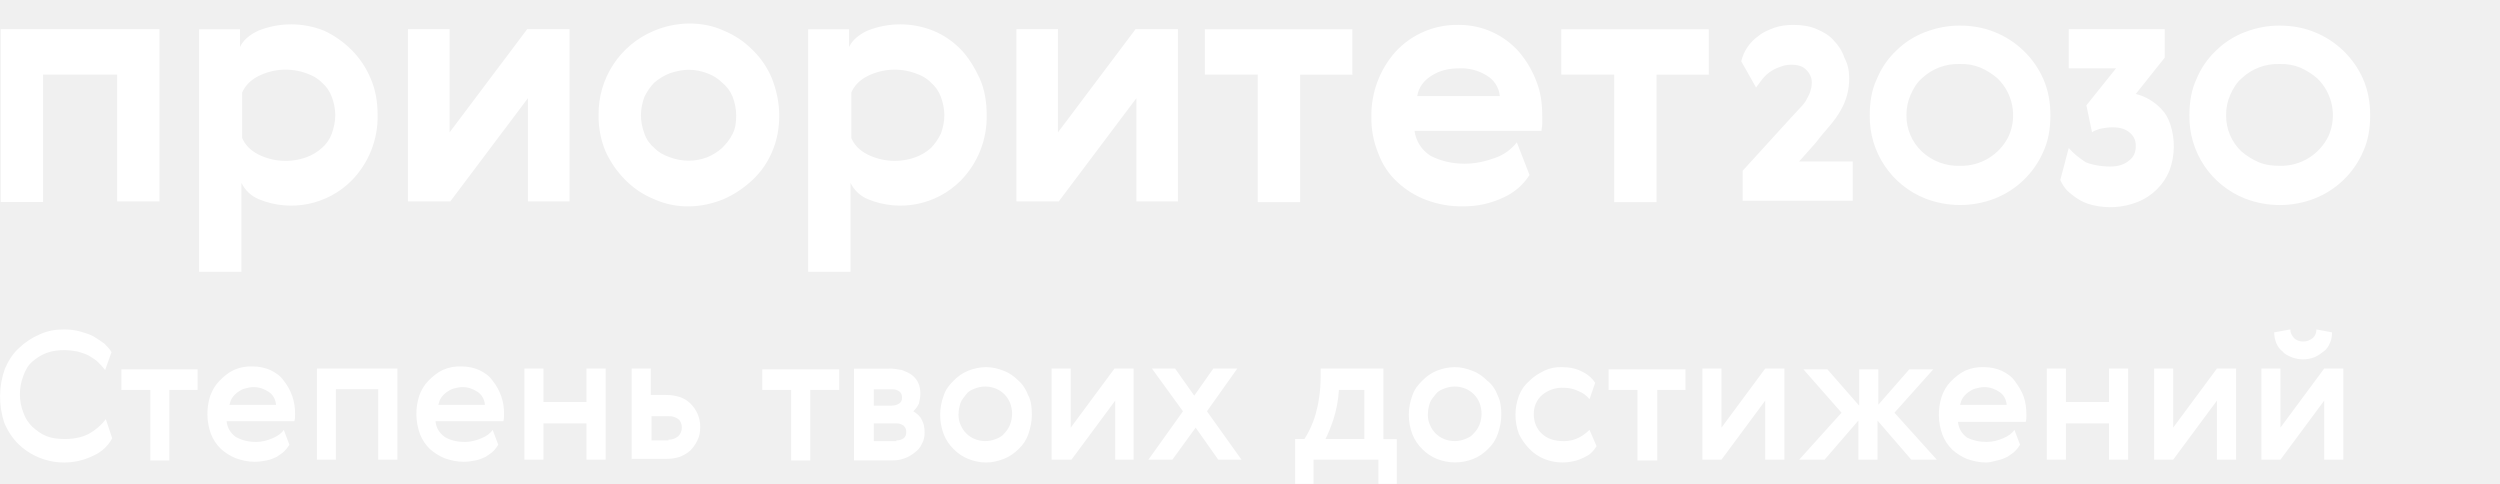
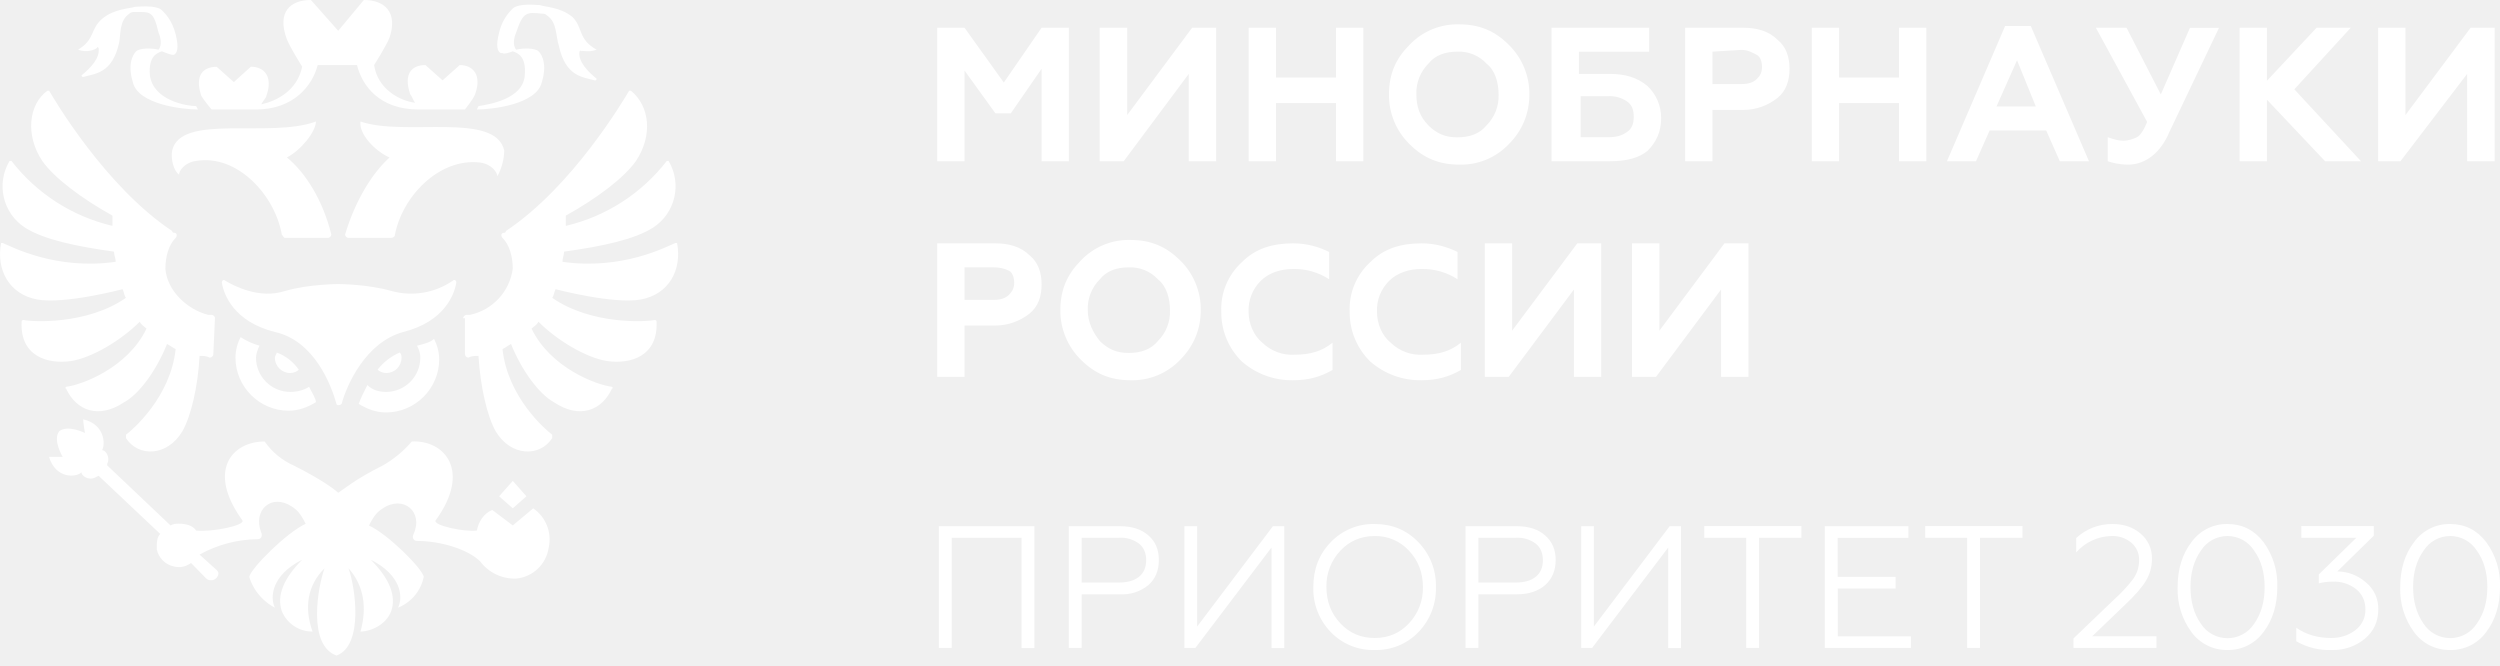
- <svg xmlns="http://www.w3.org/2000/svg" width="248" height="48" fill="none">
-   <g clip-path="url(#clip0)" fill="#fff">
-     <path d="M15.82 2.9v17.08h-4.2V7.4H4.27v12.64H.07V2.89h15.75zM36.76 7.76c.49 1.13.7 2.33.7 3.67a9.02 9.02 0 01-2.6 6.5 8.45 8.45 0 01-9.17 1.84 3.33 3.33 0 01-1.74-1.63v8.82h-4.2V2.9h4.06v1.77c.28-.64.9-1.2 1.82-1.63a8.8 8.8 0 016.51 0 9.5 9.5 0 012.73 1.91 8.67 8.67 0 011.89 2.82zm-3.85 5.51c.2-.56.35-1.2.35-1.84 0-.63-.14-1.27-.35-1.83a3.41 3.41 0 00-.98-1.41c-.42-.43-.91-.7-1.54-.92a6.03 6.03 0 00-4.76.28c-.84.43-1.33 1-1.61 1.63v4.51c.28.64.77 1.2 1.6 1.63a6.06 6.06 0 004.77.28 4.72 4.72 0 001.54-.92c.42-.35.77-.85.98-1.41zM44.6 2.9v10.23l7.7-10.24h4.2v17.09h-4.13V9.74l-7.7 10.24h-4.2V2.89h4.13zM77.3 11.44c0 1.27-.21 2.47-.7 3.6a8.15 8.15 0 01-1.96 2.82c-.84.78-1.75 1.41-2.87 1.9-1.05.43-2.24.71-3.43.71a8.08 8.08 0 01-3.43-.7 8.52 8.52 0 01-2.87-1.91 9.72 9.72 0 01-1.96-2.82 8.92 8.92 0 01-.7-3.6 8.92 8.92 0 015.53-8.4 9.31 9.31 0 013.43-.71c1.19 0 2.38.21 3.43.7a8.53 8.53 0 012.87 1.91 8.44 8.44 0 011.96 2.9c.42 1.12.7 2.32.7 3.6zM63.93 9.6c-.21.56-.35 1.2-.35 1.84 0 .63.14 1.27.35 1.83.2.57.56 1.06.98 1.41.42.43.9.7 1.54.92a5.22 5.22 0 003.71 0 5.2 5.2 0 001.47-.92c.42-.42.77-.84 1.05-1.41.28-.56.35-1.13.35-1.83 0-.64-.14-1.28-.35-1.84a3.55 3.55 0 00-1.05-1.41 4 4 0 00-1.47-.92 5.22 5.22 0 00-1.82-.35c-.63 0-1.26.14-1.9.35-.55.21-1.11.56-1.53.92-.35.35-.7.84-.98 1.41zM97.18 7.76c.5 1.13.7 2.33.7 3.67a9.02 9.02 0 01-2.59 6.5 8.45 8.45 0 01-9.17 1.84 3.33 3.33 0 01-1.75-1.63v8.82h-4.2V2.9h4.06v1.77c.28-.64.91-1.2 1.82-1.63a8.8 8.8 0 016.51 0 8.12 8.12 0 012.73 1.84c.77.78 1.4 1.84 1.9 2.9zm-3.85 5.51c.21-.56.35-1.2.35-1.84 0-.63-.14-1.27-.35-1.83a3.41 3.41 0 00-.98-1.41c-.42-.43-.9-.7-1.54-.92a6.03 6.03 0 00-4.76.28c-.84.43-1.33 1-1.6 1.63v4.51c.27.64.76 1.2 1.6 1.63a6.06 6.06 0 004.76.28 4.72 4.72 0 001.54-.92c.35-.35.7-.85.98-1.41zM104.95 2.9v10.23l7.7-10.24h4.2v17.09h-4.12V9.74l-7.7 10.24h-4.2V2.89h4.13zM134.22 7.41h-5.25v12.64h-4.2V7.4h-5.25V2.9h14.63v4.52h.07zM145.28 16.24c1.06 0 2.04-.22 3.02-.57a4.69 4.69 0 002.17-1.55l1.26 3.24a5.97 5.97 0 01-2.52 2.2 9.16 9.16 0 01-4.14.91 9.75 9.75 0 01-3.57-.63 8.54 8.54 0 01-2.87-1.77 7.15 7.15 0 01-1.89-2.82 9.14 9.14 0 01-.7-3.74 9.48 9.48 0 012.38-6.36 8.28 8.28 0 016.3-2.68 7.9 7.9 0 016.03 2.75c.7.85 1.26 1.77 1.68 2.9.42 1.06.56 2.19.56 3.39v.77c0 .28-.07.5-.07.7h-12.6a3.47 3.47 0 001.6 2.48c.99.5 2.1.78 3.37.78zm3.5-6.71a2.64 2.64 0 00-1.32-2.05 4.7 4.7 0 00-2.67-.7c-1.04 0-1.95.2-2.73.7-.84.5-1.33 1.2-1.47 2.05h8.2zM169.58 7.41h-5.25v12.64h-4.2V7.4h-5.25V2.9h14.63v4.52h.07zM177.7 6.42c-.42 0-.77.07-1.12.22a3.68 3.68 0 00-1.75 1.2l-.63.84-1.47-2.6a4.28 4.28 0 011.75-2.54c.42-.36.98-.58 1.54-.79.56-.2 1.2-.28 1.9-.28.9 0 1.67.14 2.3.42.7.29 1.27.64 1.69 1.13.49.5.84 1.06 1.05 1.7.34.63.48 1.27.48 2.04a6.23 6.23 0 01-.84 3.18c-.28.5-.63.99-1.04 1.48-.43.5-.92 1.06-1.4 1.7l-1.69 1.9h5.32v3.89h-10.92v-2.97l4.83-5.3c.35-.35.63-.7.91-.98s.5-.57.63-.85c.14-.28.28-.5.35-.77.07-.22.14-.5.14-.85 0-.5-.2-.92-.56-1.27-.35-.36-.84-.5-1.47-.5zM191 3.18a9.26 9.26 0 013.44-.64c1.19 0 2.38.21 3.43.64a8.87 8.87 0 014.83 4.66c.49 1.12.7 2.32.7 3.6 0 1.34-.21 2.54-.7 3.6a8.72 8.72 0 01-4.83 4.66 9.54 9.54 0 01-6.86 0 8.72 8.72 0 01-5.53-8.26c0-1.35.2-2.55.7-3.6A8.15 8.15 0 01188.13 5a8.32 8.32 0 012.88-1.83zm3.44 13.27a5.23 5.23 0 004.83-2.96 5.1 5.1 0 00-1.12-5.72 6.81 6.81 0 00-1.68-1.06 4.93 4.93 0 00-2.03-.36 5.23 5.23 0 00-3.78 1.41c-.5.43-.84 1-1.12 1.63a4.86 4.86 0 00-.42 2.05 4.86 4.86 0 001.54 3.6 5.27 5.27 0 003.78 1.41zM209.35 16.52c.77 0 1.4-.21 1.82-.57.5-.35.7-.84.7-1.48 0-.56-.2-.99-.63-1.34-.42-.35-.98-.5-1.68-.5-.49 0-.9.08-1.26.15-.35.14-.63.2-.77.35l-.56-2.68 2.94-3.67h-4.69V2.89h9.52v2.83l-2.87 3.6a5.14 5.14 0 012.52 1.48c.42.42.7.92.91 1.55a6.95 6.95 0 01-.07 4.52 5.66 5.66 0 01-3.22 3.18 7.37 7.37 0 01-4.48.28 4.65 4.65 0 01-1.47-.64 6.9 6.9 0 01-1.05-.84 3.9 3.9 0 01-.63-1l.84-3.17c.49.57 1.05 1 1.68 1.41.5.22 1.4.43 2.45.43zM222.72 3.18a9.26 9.26 0 013.44-.64c1.19 0 2.38.21 3.43.64a8.88 8.88 0 014.83 4.66c.49 1.12.7 2.32.7 3.6 0 1.34-.21 2.54-.7 3.6a8.71 8.71 0 01-4.83 4.66 9.53 9.53 0 01-6.87 0 8.71 8.71 0 01-5.53-8.26c0-1.35.21-2.55.7-3.6A8.15 8.15 0 01219.85 5a8.31 8.31 0 012.88-1.83zm3.44 13.27a5.23 5.23 0 004.83-2.96 5.1 5.1 0 00-1.12-5.72 6.8 6.8 0 00-1.68-1.06 4.93 4.93 0 00-2.03-.36 5.23 5.23 0 00-3.78 1.41c-.5.43-.85 1-1.13 1.63a4.86 4.86 0 00-.42 2.05 4.86 4.86 0 001.54 3.6 6.8 6.8 0 001.69 1.05c.7.29 1.4.36 2.1.36zM11.13 43.48a3.9 3.9 0 01-1.82 1.7 6.54 6.54 0 01-7.49-1.13 6.55 6.55 0 01-1.4-2.12 8.28 8.28 0 01.07-5.37c.35-.77.77-1.48 1.4-2.04a6.8 6.8 0 012.03-1.34c.77-.36 1.54-.5 2.45-.5.56 0 1.12.07 1.61.21.5.15.98.29 1.33.5.35.21.77.5 1.05.7.28.29.56.57.7.85l-.63 1.77a7 7 0 00-.7-.78c-.28-.28-.56-.42-.9-.64-.36-.2-.7-.28-1.13-.42a7.65 7.65 0 00-1.26-.14c-.63 0-1.26.07-1.82.28-.56.21-.98.5-1.4.85-.42.35-.7.85-.9 1.41a5.03 5.03 0 000 3.67c.2.57.48.99.9 1.41.42.36.84.7 1.4.92.56.21 1.12.28 1.82.28.98 0 1.82-.2 2.45-.56a5.3 5.3 0 001.61-1.41l.63 1.9zM19.6 38.68h-2.8v7h-1.89v-7h-2.87v-2.04h7.56v2.04zM25.42 43.84c.56 0 1.12-.15 1.6-.36.5-.2.92-.5 1.13-.84l.56 1.48c-.14.21-.28.42-.5.63-.2.22-.48.36-.76.57-.28.14-.63.28-.98.35-.35.07-.77.14-1.2.14-.7 0-1.25-.14-1.88-.35a5.2 5.2 0 01-1.47-.92 4.2 4.2 0 01-.99-1.48 5.84 5.84 0 01-.07-3.81c.22-.57.5-1.06.92-1.48.42-.43.84-.78 1.4-1.06a4.12 4.12 0 011.89-.36c.63 0 1.26.14 1.75.36.56.28.98.56 1.33 1.06a5.09 5.09 0 011.12 3.31c0 .29 0 .5-.07.7h-6.72c.07.71.42 1.2.9 1.56.64.35 1.27.5 2.04.5zm1.96-3.75c-.07-.49-.28-.91-.7-1.2-.42-.28-.91-.49-1.54-.49-.28 0-.56.07-.84.14-.28.07-.5.21-.7.35-.21.15-.42.36-.56.57-.14.21-.21.42-.28.7h4.62v-.07zM39.42 36.56v9.04h-1.9v-6.99h-4.2v6.99h-1.88v-9.04h7.98zM46.14 43.84c.56 0 1.12-.15 1.61-.36.5-.2.91-.5 1.12-.84l.56 1.48c-.14.21-.28.42-.49.63-.2.22-.49.36-.77.57-.28.14-.63.28-.98.35-.35.07-.77.14-1.19.14-.7 0-1.26-.14-1.89-.35a5.2 5.2 0 01-1.47-.92 4.2 4.2 0 01-.98-1.48 5.84 5.84 0 01-.07-3.81c.21-.57.49-1.06.91-1.48.42-.43.84-.78 1.4-1.06a4.12 4.12 0 011.9-.36c.62 0 1.25.14 1.74.36.56.28.98.56 1.33 1.06A5.09 5.09 0 0150 41.08c0 .29 0 .5-.07.7H43.2c.07.71.42 1.2.91 1.56.56.35 1.26.5 2.03.5zm1.96-3.75c-.07-.49-.28-.91-.7-1.2-.42-.28-.9-.49-1.54-.49-.28 0-.56.07-.84.14-.28.07-.49.21-.7.35-.21.15-.42.36-.56.57-.14.21-.21.42-.28.7h4.62v-.07zM53.91 36.56v3.32h4.27v-3.32h1.9v9.04h-1.9V42h-4.27v3.6h-1.89v-9.04h1.9zM62.66 45.6v-9.04h1.9v2.62h1.54c.49 0 .9.07 1.33.2.42.15.77.36 1.05.64a3.18 3.18 0 01.98 2.33c0 .5-.07.92-.28 1.34-.21.43-.42.71-.7 1-.28.27-.7.49-1.05.63-.42.14-.84.2-1.33.2h-3.43v.08zm3.65-1.98c.42 0 .7-.14.98-.35.2-.21.35-.5.35-.85s-.14-.7-.35-.84a1.4 1.4 0 00-.91-.29h-1.75v2.4h1.68v-.07zM83.25 38.68h-2.87v7h-1.9v-7h-2.86v-2.04h7.63v2.04zM88.22 36.56c.42 0 .84.07 1.26.15.35.14.7.28.98.49.28.21.5.5.63.78.14.28.21.7.21 1.05 0 .36-.07.71-.14 1-.14.28-.28.49-.56.77.35.21.7.5.84.85.21.35.28.77.28 1.27 0 .42-.07.77-.28 1.13-.14.35-.42.63-.7.84a3.37 3.37 0 01-2.24.78h-3.78v-9.1h3.5zm.28 3.67c.28 0 .5-.07.7-.2a.64.64 0 00.28-.57c0-.28-.07-.5-.28-.64a1.18 1.18 0 00-.7-.2h-1.82v1.62h1.82zm.42 3.46c.28 0 .5-.07.7-.2.21-.15.28-.36.28-.64 0-.29-.07-.43-.28-.64a1.18 1.18 0 00-.7-.21h-2.24v1.76h2.24v-.07zM102.02 39.25c.28.56.34 1.2.34 1.9s-.14 1.27-.34 1.9a3.66 3.66 0 01-.98 1.5c-.43.42-.92.77-1.48.98-.56.21-1.12.35-1.75.35-.63 0-1.19-.14-1.75-.35a4.17 4.17 0 01-1.47-.99 4.2 4.2 0 01-.98-1.48 5.43 5.43 0 010-3.81c.21-.64.56-1.06.98-1.48.42-.43.91-.78 1.47-1a4.84 4.84 0 011.75-.35c.63 0 1.2.14 1.75.36.56.2 1.05.56 1.47.98.42.36.78.92.98 1.49zm-6.94 1.83c0 .43.07.78.21 1.06a2.54 2.54 0 001.4 1.41 2.79 2.79 0 002.1 0c.35-.14.63-.28.84-.56.21-.21.42-.5.56-.85a2.95 2.95 0 000-2.19 2.54 2.54 0 00-1.4-1.4 2.79 2.79 0 00-2.1 0c-.35.13-.63.27-.84.56-.2.28-.42.49-.56.84-.14.43-.2.78-.2 1.13zM106.22 36.56v5.86l4.34-5.86h1.89v9.04h-1.82v-5.86l-4.34 5.86h-1.97v-9.04h1.9zM116.3 45.6h-2.38l3.43-4.8-3.08-4.24h2.3l1.9 2.69 1.89-2.69h2.38l-3.01 4.24 3.43 4.8h-2.31l-2.24-3.18-2.31 3.18zM129.4 43.55c.41-.63.83-1.48 1.11-2.47.28-.99.5-2.26.5-3.74v-.78h6.22v7h1.33V48h-1.82v-2.4h-6.44V48h-1.82v-4.45h.91zm5.94 0v-4.87h-2.52a11.73 11.73 0 01-.56 2.97c-.28.84-.56 1.48-.77 1.9h3.85zM148.58 39.25c.28.56.35 1.2.35 1.9s-.14 1.27-.35 1.9a3.66 3.66 0 01-.98 1.5c-.42.42-.91.77-1.47.98a4.84 4.84 0 01-3.57 0 4.16 4.16 0 01-1.48-.99 4.2 4.2 0 01-.98-1.48 5.43 5.43 0 010-3.81c.21-.64.56-1.06.98-1.48.42-.43.91-.78 1.47-1a4.84 4.84 0 011.75-.35c.63 0 1.2.14 1.75.36.57.2 1.06.56 1.48.98.49.36.84.92 1.05 1.49zm-6.94 1.83c0 .43.07.78.21 1.06a2.53 2.53 0 001.4 1.41 2.79 2.79 0 002.1 0c.36-.14.64-.28.84-.56.22-.21.43-.5.57-.85a2.95 2.95 0 000-2.19 2.53 2.53 0 00-1.4-1.4 2.79 2.79 0 00-2.1 0c-.35.13-.63.27-.84.56-.22.28-.43.49-.57.84-.14.43-.2.78-.2 1.13zM158.38 44.26c-.14.21-.28.42-.5.63-.2.22-.48.36-.76.5s-.63.28-.98.35a4.84 4.84 0 01-2.94-.21 4.17 4.17 0 01-1.47-.99 5.63 5.63 0 01-1.05-1.48 5.43 5.43 0 010-3.81 3.6 3.6 0 011.05-1.48c.42-.43.9-.71 1.47-1a3.7 3.7 0 011.75-.35c.77 0 1.47.14 2.1.5.56.28.98.7 1.19 1.06l-.56 1.62a2.56 2.56 0 00-1.05-.78 3.24 3.24 0 00-1.47-.35 3.1 3.1 0 00-2.17.7c-.56.5-.84 1.14-.84 1.91 0 .78.28 1.48.84 1.98.56.5 1.26.7 2.17.7.56 0 1.05-.14 1.47-.35.42-.21.77-.5 1.05-.77l.7 1.62zM167.27 38.68h-2.87v7h-1.96v-7h-2.87v-2.04h7.63v2.04h.07zM170.77 36.56v5.86l4.34-5.86h1.9v9.04h-1.9v-5.86l-4.34 5.86h-1.89v-9.04h1.9zM186.25 40.24l3.15-3.6h2.38l-3.85 4.3 4.2 4.66h-2.53l-3.35-3.88v3.88h-1.9v-3.88L181 45.6h-2.52l4.2-4.66-3.78-4.3h2.38l3.15 3.6v-3.6h1.9v3.6h-.07zM197.1 43.84c.56 0 1.12-.15 1.6-.36.5-.2.92-.5 1.13-.84l.56 1.48c-.14.21-.28.42-.5.63-.2.22-.48.36-.76.57-.28.14-.63.28-.98.35-.35.07-.7.21-1.12.21-.7 0-1.26-.14-1.9-.35a5.19 5.19 0 01-1.46-.92 4.2 4.2 0 01-.98-1.48 5.84 5.84 0 01-.07-3.81c.2-.57.49-1.06.9-1.48.43-.43.85-.78 1.4-1.06a4.12 4.12 0 011.9-.36c.63 0 1.26.14 1.75.36.56.28.98.56 1.33 1.06.35.49.63.91.84 1.48.2.56.28 1.2.28 1.83 0 .29 0 .5-.07.7h-6.72c.07.71.42 1.2.9 1.56.57.28 1.2.43 1.97.43zm1.96-3.75c-.07-.49-.28-.91-.7-1.2-.42-.28-.91-.49-1.54-.49-.28 0-.56.07-.84.14-.28.07-.5.21-.7.35-.21.15-.42.36-.56.57-.14.21-.21.42-.28.7h4.62v-.07zM204.94 36.56v3.32h4.27v-3.32h1.9v9.04h-1.9V42h-4.27v3.6h-1.9v-9.04h1.9zM215.58 36.56v5.86l4.34-5.86h1.9v9.04h-1.9v-5.86l-4.34 5.86h-1.89v-9.04h1.9zM226.22 36.56v5.86l4.34-5.86h1.9v9.04h-1.9v-5.86l-4.34 5.86h-1.89v-9.04h1.9zm5.12-3.6c0 .43-.07.78-.21 1.06-.14.36-.35.64-.63.85-.28.21-.56.42-.91.57a3.15 3.15 0 01-2.25 0c-.34-.15-.7-.29-.9-.57-.29-.21-.5-.5-.64-.85s-.2-.7-.2-1.05l1.6-.29c0 .36.15.57.36.85.2.21.56.35.9.35.42 0 .7-.14.98-.35.22-.21.35-.5.35-.85l1.55.29z" />
-   </g>
-   <defs>
-     <clipPath id="clip0">
-       <path fill="#fff" d="M0 0h248v48H0z" />
-     </clipPath>
-   </defs>
+ <svg xmlns="http://www.w3.org/2000/svg" viewBox="0 0 229 61" fill="none">
+   <path d="M88.35 14.77h-2.5V2.54h2.5l3.6 5.02 3.46-5.02h2.5v12.23h-2.5V6.3l-2.82 4.08h-1.41l-2.83-3.92v8.3zM102.93 14.77h-2.2V2.54h2.52v8l5.95-8h2.2v12.23h-2.51v-8l-5.96 8zM116.89 14.77h-2.51V2.54h2.5V7.1h5.5V2.54h2.5v12.23h-2.5V9.44h-5.5v5.33zM127.23 8.65c0-1.88.63-3.29 1.88-4.54a6.03 6.03 0 014.55-1.88c1.88 0 3.3.62 4.55 1.88a6.28 6.28 0 011.88 4.54c0 1.73-.63 3.3-1.88 4.55a6.03 6.03 0 01-4.55 1.88c-1.88 0-3.3-.63-4.55-1.88a6.28 6.28 0 01-1.88-4.55zm3.6 2.83c.8.78 1.57 1.1 2.67 1.1 1.1 0 2.04-.32 2.67-1.1a3.78 3.78 0 001.1-2.83c0-1.1-.32-2.2-1.1-2.82a3.44 3.44 0 00-2.67-1.1c-1.1 0-2.04.32-2.66 1.1a3.78 3.78 0 00-1.1 2.82c0 1.1.31 2.04 1.1 2.83zM147.46 14.77h-5.34V2.54h8.94v2.2h-6.43v2.03h2.83c1.4 0 2.5.32 3.44 1.1a4.01 4.01 0 011.26 2.98c0 1.25-.47 2.2-1.26 2.98-.78.63-1.88.94-3.44.94zm-2.67-5.96v3.76h2.5c.8 0 1.26-.15 1.73-.47.47-.31.63-.78.63-1.4 0-.63-.16-1.1-.63-1.42a2.82 2.82 0 00-1.72-.47h-2.51zM156.86 14.77h-2.5V2.54h5.32c1.25 0 2.35.31 3.14 1.1.78.63 1.1 1.57 1.1 2.66 0 1.1-.32 2.04-1.1 2.67a5.05 5.05 0 01-3.14 1.1h-2.82v4.7zm0-10.03V7.7h2.66c.63 0 1.1-.15 1.41-.47.32-.31.47-.62.47-1.1 0-.46-.15-.93-.47-1.1-.3-.15-.78-.46-1.4-.46l-2.67.16zM168.46 14.77h-2.5V2.54h2.5V7.1h5.49V2.54h2.5v12.23h-2.5V9.44h-5.49v5.33zM181 14.77h-2.66l5.33-12.39h2.35l5.33 12.39h-2.67l-1.25-2.82h-5.18L181 14.77zm3.76-9.25l-1.88 4.23h3.6l-1.72-4.23zM194.95 15.08c-.78 0-1.4-.15-1.88-.31v-2.2c.47.16.94.32 1.41.32s.94-.16 1.26-.32c.3-.15.62-.62.94-1.4l-4.7-8.63h2.81l3.14 6.11 2.67-6.1h2.66l-4.55 9.55c-.78 1.88-2.19 2.98-3.76 2.98zM207.65 14.77h-2.5V2.54h2.5V7.4l4.55-4.86h3.13l-5.17 5.64 6.11 6.59h-3.29l-5.33-5.64v5.64zM219.88 14.77h-2.04V2.54h2.5v8l5.97-8h2.2v12.23h-2.52v-8l-6.11 8zM88.35 34.52h-2.5V22.29h5.33c1.25 0 2.35.32 3.13 1.1.78.63 1.1 1.57 1.1 2.67 0 1.1-.32 2.03-1.1 2.66a5.05 5.05 0 01-3.13 1.1h-2.83v4.7zm0-10.03v2.98h2.67c.63 0 1.1-.16 1.41-.47.31-.32.47-.63.47-1.1 0-.47-.16-.94-.47-1.1a3.13 3.13 0 00-1.41-.31h-2.67zM97.13 28.4c0-1.87.63-3.28 1.88-4.54a6.03 6.03 0 014.55-1.88c1.88 0 3.3.63 4.55 1.88a6.28 6.28 0 011.88 4.55c0 1.72-.63 3.29-1.88 4.54a6.03 6.03 0 01-4.55 1.88c-1.88 0-3.3-.62-4.55-1.88a6.28 6.28 0 01-1.88-4.54zm3.6 2.83c.8.78 1.58 1.1 2.67 1.1 1.1 0 2.04-.32 2.67-1.1a3.78 3.78 0 001.1-2.82c0-1.1-.32-2.2-1.1-2.82a3.44 3.44 0 00-2.67-1.1c-1.1 0-2.03.31-2.66 1.1a3.78 3.78 0 00-1.1 2.82c0 1.1.47 2.04 1.1 2.82zM87.18 59.35H86V48.2h8.75v11.16h-1.18V49.26h-6.39v10.1zM99.08 59.35H97.9V48.2h4.68c1.1 0 1.98.28 2.62.85.64.56.95 1.3.95 2.24 0 .96-.31 1.73-.95 2.3a3.8 3.8 0 01-2.62.85h-3.5v4.92zm0-10.09v4.1h3.42c.79 0 1.4-.18 1.84-.53.43-.36.65-.87.65-1.51 0-.66-.22-1.17-.65-1.52a2.75 2.75 0 00-1.84-.54h-3.42zM109.49 59.35h-1V48.2h1.17v9.19l6.94-9.19h1.04v11.16h-1.17v-9.21l-6.98 9.21zM121.9 49.66a5.37 5.37 0 014.02-1.66c1.6 0 2.93.55 4 1.66a5.67 5.67 0 011.61 4.11 5.7 5.7 0 01-1.6 4.13 5.35 5.35 0 01-4.01 1.64 5.36 5.36 0 01-4.02-1.64 5.69 5.69 0 01-1.6-4.13c0-1.65.54-3.02 1.6-4.11zm.88 7.44c.84.9 1.89 1.34 3.14 1.34 1.25 0 2.3-.44 3.14-1.34a4.68 4.68 0 001.28-3.33c0-1.32-.43-2.43-1.28-3.33a4.14 4.14 0 00-3.14-1.34c-1.25 0-2.3.45-3.14 1.34a4.68 4.68 0 00-1.28 3.33c0 1.32.43 2.43 1.28 3.33zM135.42 59.35h-1.18V48.2h4.69c1.1 0 1.97.28 2.61.85.64.56.96 1.3.96 2.24 0 .96-.32 1.73-.96 2.3-.64.56-1.5.85-2.61.85h-3.51v4.92zm0-10.09v4.1h3.43c.78 0 1.4-.18 1.83-.53.44-.36.65-.87.65-1.51 0-.66-.22-1.17-.65-1.52a2.75 2.75 0 00-1.83-.54h-3.43zM145.83 59.35h-.99V48.2H146v9.19l6.94-9.19h1.04v11.16h-1.17v-9.21l-6.98 9.21zM161.13 59.35h-1.18V49.26h-3.84v-1.07h8.9v1.07h-3.88v10.1zM175.05 59.35h-7.9V48.2h7.66v1.07h-6.48v3.57h5.31v1.07h-5.3v4.38h6.7v1.07zM181.37 59.35h-1.18V49.26h-3.84v-1.07h8.91v1.07h-3.89v10.1zM197.53 59.35h-7.6v-.87l3.76-3.6a13.4 13.4 0 001.74-1.89c.34-.5.51-1.06.51-1.67a2 2 0 00-.7-1.6 2.66 2.66 0 00-1.84-.62 4.4 4.4 0 00-3.22 1.5v-1.32a4.82 4.82 0 013.34-1.28c1.03 0 1.88.3 2.56.88a2.9 2.9 0 011.04 2.3c0 .74-.19 1.42-.56 2.03-.37.61-1 1.34-1.91 2.19l-3 2.88h5.88v1.07zM199.47 53.77c0-1.64.42-3 1.26-4.1a3.98 3.98 0 013.31-1.67c1.35 0 2.45.55 3.3 1.66a6.56 6.56 0 011.26 4.11c0 1.65-.42 3.02-1.26 4.12a3.98 3.98 0 01-3.3 1.65 4 4 0 01-3.31-1.65 6.56 6.56 0 01-1.26-4.12zm7.97 0c0-1.33-.32-2.44-.96-3.33a2.89 2.89 0 00-4.88 0c-.63.9-.95 2-.95 3.33s.31 2.45.94 3.35a2.91 2.91 0 004.9 0c.63-.9.95-2 .95-3.35zM213.6 59.54a6 6 0 01-3.26-.8v-1.24c.9.63 1.97.94 3.19.94.84 0 1.57-.23 2.2-.7a2.3 2.3 0 00.94-1.93c0-.76-.28-1.37-.83-1.83a3.25 3.25 0 00-2.2-.7c-.44 0-.86.05-1.24.16v-.82l3.44-3.36h-5.04v-1.07h6.64v.88l-3.34 3.27c.98.02 1.85.35 2.6.99a3.08 3.08 0 011.15 2.48c0 1.1-.4 2-1.23 2.7a4.54 4.54 0 01-3.03 1.03zM219.86 53.77c0-1.64.42-3 1.26-4.1a3.98 3.98 0 013.32-1.67c1.35 0 2.45.55 3.3 1.66a6.56 6.56 0 011.26 4.11c0 1.65-.42 3.02-1.26 4.12a3.98 3.98 0 01-3.3 1.65 4 4 0 01-3.32-1.65 6.56 6.56 0 01-1.26-4.12zm7.98 0c0-1.33-.32-2.44-.96-3.33a2.89 2.89 0 00-4.88 0c-.64.9-.96 2-.96 3.33s.32 2.45.95 3.35a2.91 2.91 0 004.89 0c.64-.9.96-2 .96-3.35zM118.45 34.83a6.94 6.94 0 01-4.7-1.72 6.28 6.28 0 01-1.88-4.55 5.8 5.8 0 011.88-4.54c1.25-1.26 2.82-1.73 4.7-1.73 1.26 0 2.35.32 3.3.79v2.5a5.8 5.8 0 00-3.3-.94c-1.1 0-2.2.32-2.98 1.1a3.78 3.78 0 00-1.1 2.82c0 1.1.48 2.2 1.26 2.83a3.9 3.9 0 002.98 1.1c1.41 0 2.5-.32 3.45-1.1v2.5c-1.1.63-2.2.94-3.6.94zM130.21 34.83a6.94 6.94 0 01-4.7-1.72 6.28 6.28 0 01-1.88-4.55 5.8 5.8 0 011.88-4.54c1.25-1.26 2.82-1.73 4.7-1.73 1.25 0 2.35.32 3.3.79v2.5a5.8 5.8 0 00-3.3-.94c-1.1 0-2.2.32-2.98 1.1a3.78 3.78 0 00-1.1 2.82c0 1.1.47 2.2 1.26 2.83a3.9 3.9 0 002.98 1.1c1.4 0 2.5-.32 3.45-1.1v2.5c-1.1.63-2.2.94-3.61.94zM138.2 34.52h-2.19V22.29h2.5v8l5.97-8h2.19v12.23h-2.5v-8l-5.97 8zM151.69 34.52h-2.2V22.29H152v8l5.96-8h2.2v12.23h-2.51v-8l-5.96 8zM42.42 29.16c0-.16.16-.32.32-.32h.31a5 5 0 003.92-4.23c0-1.1-.31-2.2-.94-2.82-.16-.16-.16-.47.16-.47.15 0 .15-.16.15-.16C52.46 17.1 57.16 9.1 57.63 8.31h.16c1.72 1.4 2.03 4.07.47 6.43-1.1 1.56-3.6 3.44-6.43 5.01v.94a16.45 16.45 0 009.25-5.95h.16a4.51 4.51 0 01-1.42 6.11c-1.72 1.1-4.7 1.72-8.15 2.2 0 .3-.15.62-.15.93 5.48.79 9.56-1.4 10.34-1.72h.16c.47 2.5-.78 4.7-3.3 5.17-2.5.47-7.83-.94-7.83-.94-.16.32-.16.63-.31.79 3.6 2.5 8.62 2.2 9.4 2.03 0 0 .16 0 .16.16.15 3.14-2.35 3.92-4.55 3.6-1.88-.3-4.54-1.87-6.27-3.6-.16.32-.47.47-.63.63 1.73 3.6 5.96 5.17 7.37 5.33 0 0 .16.16 0 .16-.94 2.03-2.98 2.82-5.33 1.25-1.4-.78-2.98-2.98-3.92-5.33-.31.16-.47.31-.78.47.47 4.39 3.92 7.37 4.55 7.84v.31c-1.1 1.73-3.77 1.73-5.18-.63-.78-1.4-1.4-4.07-1.57-6.9-.3 0-.62 0-.94.16a.34.34 0 01-.3-.31v-3.3h-.17zM19.7 29.16a.34.34 0 00-.32-.32h-.31c-1.89-.47-3.77-2.19-3.92-4.23 0-1.1.31-2.2.94-2.82.15-.16.15-.47-.16-.47-.16 0-.16-.16-.16-.16C9.66 17.1 4.96 9.1 4.5 8.31h-.16c-1.72 1.25-2.04 4.07-.47 6.43 1.1 1.56 3.6 3.44 6.43 5.01v.94a16.45 16.45 0 01-9.25-5.95H.88a4.51 4.51 0 001.41 6.11c1.73 1.1 4.7 1.72 8.15 2.2 0 .3.16.62.16.93-5.49.79-9.56-1.4-10.35-1.72H.1c-.47 2.5.78 4.7 3.29 5.17 2.5.47 7.84-.94 7.84-.94.15.32.15.63.31.79-3.6 2.5-8.62 2.2-9.4 2.03 0 0-.16 0-.16.16-.16 3.14 2.35 3.92 4.54 3.6 1.89-.3 4.55-1.87 6.28-3.6.15.32.47.47.62.63-1.72 3.6-5.95 5.17-7.37 5.33 0 0-.15.16 0 .16.94 2.03 2.98 2.82 5.33 1.25 1.42-.78 2.98-2.98 3.92-5.33.32.16.47.31.79.47-.47 4.39-3.92 7.37-4.55 7.84v.31c1.1 1.73 3.76 1.73 5.17-.63.79-1.4 1.42-4.07 1.57-6.9.32 0 .63 0 .94.16.16 0 .32-.15.32-.31l.15-3.3zM19.38 10.03h4.07c3.45 0 5.18-2.2 5.65-4.07h3.6c.47 1.88 2.04 4.07 5.65 4.07h4.23s.78-.94.94-1.4c.63-1.73-.16-2.67-1.41-2.67l-1.57 1.4-1.57-1.4c-1.25 0-2.03.78-1.4 2.66.15.16.3.63.46.79-1.4-.16-3.45-1.26-3.76-3.45 0 0 1.1-1.73 1.41-2.51C36.47 1.1 35.21 0 33.33 0l-2.35 2.82L28.48 0c-1.89 0-3.14 1.1-2.2 3.6.31.79 1.4 2.51 1.4 2.51-.46 2.2-2.34 3.14-3.75 3.45.15-.31.47-.62.47-.78.62-1.73-.16-2.67-1.42-2.67l-1.56 1.41-1.57-1.4c-1.25 0-2.04.78-1.41 2.66.16.31.94 1.25.94 1.25zM26.12 21.79h3.92c.16 0 .31-.16.31-.31-.78-3.14-2.35-5.65-4.07-7.06 1.25-.63 2.66-2.35 2.66-3.29-4.23 1.57-12.38-.78-13.17 2.66-.15.79.16 1.89.63 2.2 0-.31.47-1.1 1.57-1.25 3.76-.63 7.21 3.13 7.84 6.74.15.15.15.31.31.31zM46.19 13.8c-.79-3.61-9.1-1.26-13.17-2.67-.16 1.1 1.25 2.66 2.66 3.3-1.56 1.4-3.13 3.91-4.07 7.05 0 .15.15.31.31.31h3.92c.16 0 .31-.16.31-.16.63-3.6 4.08-7.2 7.84-6.74 1.1.16 1.57.94 1.57 1.26a5.2 5.2 0 00.63-2.36zM35.84 26.65c-2.2-.63-4.86-.63-4.86-.63s-2.67 0-4.86.63c-2.35.78-4.7-.47-5.49-.94-.15-.16-.31 0-.31.16.16 1.1 1.1 3.6 4.86 4.54 3.6.79 5.17 4.86 5.64 6.59 0 .15.32.15.47 0 .47-1.73 2.2-5.65 5.65-6.59 3.76-.94 4.7-3.45 4.86-4.54 0-.16-.16-.32-.32-.16a6.75 6.75 0 01-5.64.94z" fill="#fff" />
+   <path d="M34.59 33.86c.15.16.47.31.78.31a1.4 1.4 0 001.41-1.4c0-.16 0-.32-.16-.48a5.1 5.1 0 00-2.03 1.57z" fill="#fff" />
+   <path d="M38.2 31.67c.15.3.3.62.3 1.1a3.14 3.14 0 01-3.13 3.13c-.63 0-1.25-.16-1.72-.63-.32.63-.63 1.25-.79 1.73.79.47 1.57.78 2.51.78 2.66 0 4.86-2.2 4.86-4.86 0-.63-.16-1.25-.47-1.88-.31.31-.94.47-1.57.63zM28.31 35.43c-.47.31-1.1.47-1.72.47a3.14 3.14 0 01-3.14-3.14c0-.31.16-.78.32-1.1a5.8 5.8 0 01-1.73-.78 4.17 4.17 0 00-.47 1.88c0 2.67 2.2 4.86 4.86 4.86.94 0 1.73-.31 2.51-.78 0-.31-.31-.78-.63-1.41z" fill="#fff" />
+   <path d="M25.34 32.3c0 .15-.16.3-.16.46 0 .79.63 1.41 1.41 1.41.31 0 .63-.15.78-.3a4.2 4.2 0 00-2.03-1.58z" fill="#fff" />
+   <path fill-rule="evenodd" clip-rule="evenodd" d="M54.65 4.55c.16 0 .16 0 0 0-1.72-.95-1.25-2.04-2.2-2.98-1.1-.94-2.66-.94-2.97-1.1-1.88-.16-2.35.16-2.51.31a4.4 4.4 0 00-1.25 2.2c-.32 1.25-.16 1.72.15 1.88h.16c.16.16.94-.16.94-.16.47.16 1.25.47 1.1 2.2-.16 2.2-3.3 2.66-4.24 2.82l-.15.31c1.4 0 5.48-.47 5.95-2.5.63-2.04-.3-2.83-.3-2.83-.32-.31-1.42-.31-2.05-.15 0 0-.47-.47 0-1.57.63-1.88.94-1.88 2.35-1.73.16 0 .32 0 .47.16.95.63.79 1.88 1.1 2.82.63 2.82 2.2 2.82 3.3 3.14.15 0 .15-.16.15-.16-.78-.63-1.72-1.57-1.57-2.5 0 0 .16-.16.16 0 0-.16.63.15 1.41-.16zM7.15 4.55c-.16 0-.16 0 0 0 1.57-.94 1.1-1.88 2.2-2.82C10.45.78 12 .78 12.32.63c1.89-.16 2.36.15 2.51.31.32.31.94.94 1.26 2.2.31 1.25.15 1.72-.16 1.88h-.16c-.15 0-.94-.32-.94-.32-.47.16-1.25.47-1.1 2.2.32 2.35 3.45 2.82 4.24 2.82l.16.31c-1.42 0-5.5-.47-5.96-2.5-.63-2.04.31-2.83.31-2.83.32-.31 1.41-.31 2.04-.15 0 0 .47-.47 0-1.57-.47-2.04-.78-1.88-2.2-1.88-.15 0-.3 0-.47.15-.94.63-.78 1.89-.94 2.67-.62 2.82-2.2 2.82-3.29 3.13-.15 0-.15-.15-.15-.15.78-.63 1.72-1.57 1.56-2.51 0 0-.15-.16-.15 0-.16.16-.94.47-1.73.16z" fill="#fff" />
+   <path d="M48.85 46.56l-1.88 1.57-1.88-1.42c-.79.32-1.26 1.1-1.41 1.89-1.1.15-4.08-.47-3.77-.94 3.3-4.55.79-7.37-2.19-7.22a9.93 9.93 0 01-2.66 2.2c-2.51 1.25-3.61 2.2-4.08 2.5-.31-.3-1.57-1.25-4.08-2.5a6.46 6.46 0 01-2.66-2.2c-2.98 0-5.33 2.67-2.04 7.22.31.47-2.82 1.1-4.23.94-.32-.47-.94-.63-1.57-.63-.31 0-.47 0-.78.16l-5.8-5.5v-.15c.31-.63-.16-1.25-.47-1.25.3-.47.3-2.35-1.73-2.82 0 .31.16 1.25.16 1.25s-1.57-.78-2.35-.16c-.63.79.31 2.35.31 2.35H4.49c.62 2.04 2.5 1.89 2.97 1.42 0 .3.63.78 1.26.47l.31-.16 5.65 5.33c-.32.31-.32.78-.32 1.41.16.78.79 1.41 1.57 1.57.63.15 1.1 0 1.57-.32L18.9 53c.17.15.32.15.48.15.31 0 .63-.31.63-.63 0-.15-.16-.3-.16-.3l-1.57-1.42a11.18 11.18 0 015.33-1.41c.31 0 .47-.31.31-.63-.78-2.04.95-3.6 2.83-2.35.47.31.78.63 1.25 1.57-1.72.78-5.02 4.07-5.17 4.86.62 2.04 2.35 2.82 2.35 2.82-.47-.94-.31-2.98 2.5-4.39-1.72 1.73-2.34 3.3-1.87 4.7a3.01 3.01 0 002.82 1.88c-.79-2.19-.47-4.23 1.1-5.8-.63 1.73-1.57 7.06 1.1 8 2.5-.94 1.72-6.27 1.09-8 1.41 1.57 1.72 3.61 1.1 5.8.94 0 2.35-.62 2.82-1.88.47-1.4-.16-2.97-1.88-4.7 2.82 1.41 2.98 3.45 2.5 4.39 0 0 1.89-.63 2.36-2.82-.16-.79-3.3-3.92-5.02-4.7.47-.95.78-1.26 1.26-1.57 1.88-1.26 3.76.31 2.82 2.35-.16.31 0 .63.31.63 2.2 0 4.7.78 5.8 1.88a3.95 3.95 0 003.3 1.57 3.33 3.33 0 002.97-2.83 3.45 3.45 0 00-1.41-3.6z" fill="#fff" />
+   <path d="M48.22 45.46l-1.25-1.41-1.25 1.41 1.25 1.1 1.25-1.1z" fill="#fff" />
</svg>
